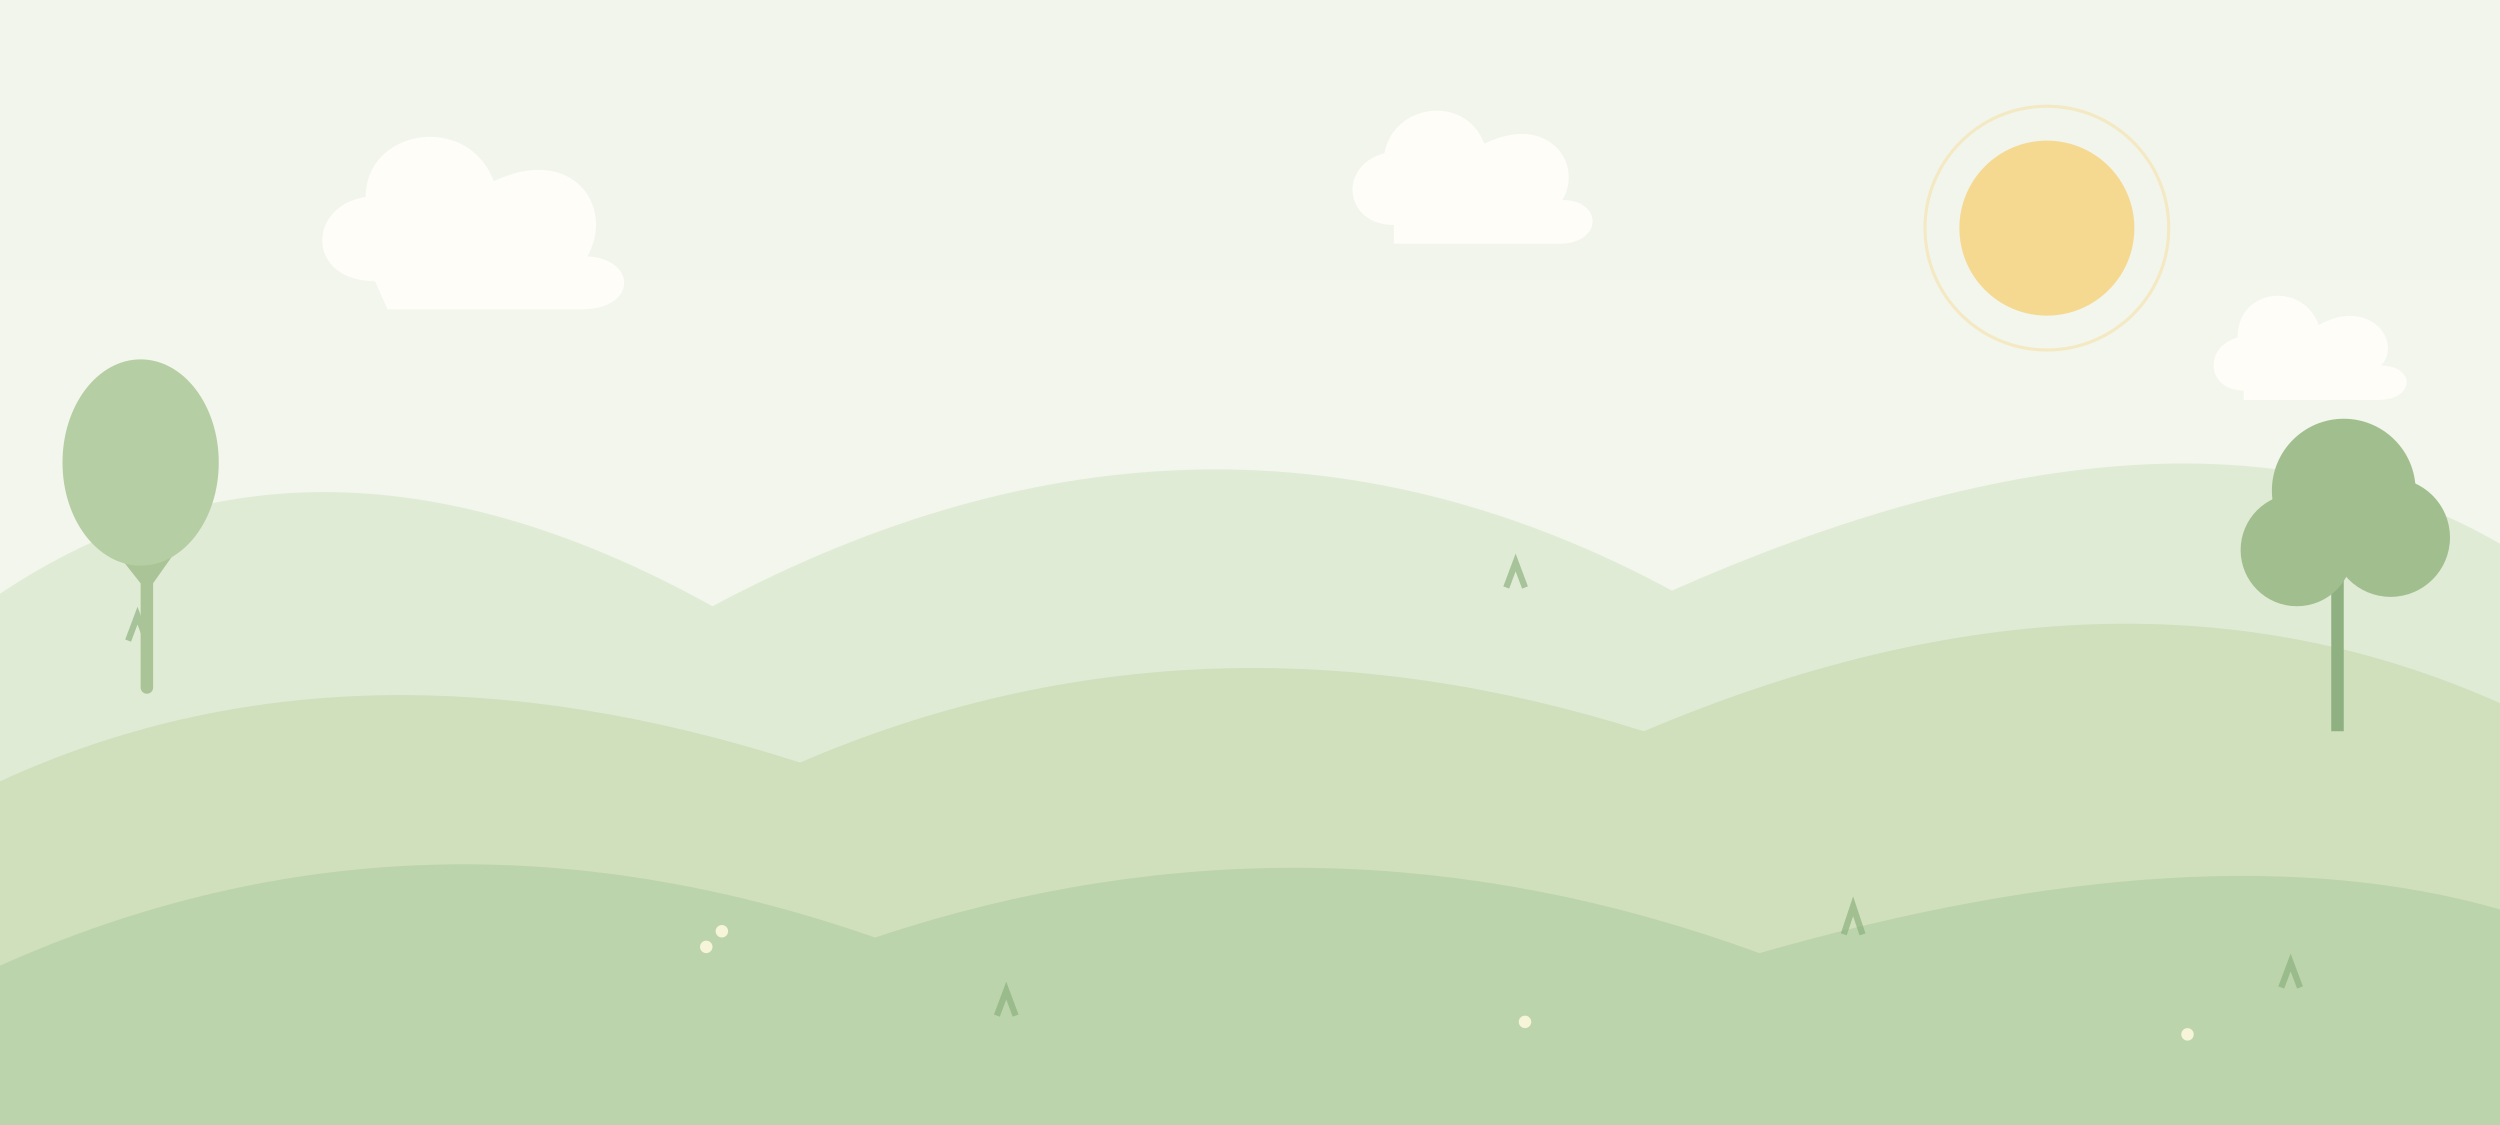
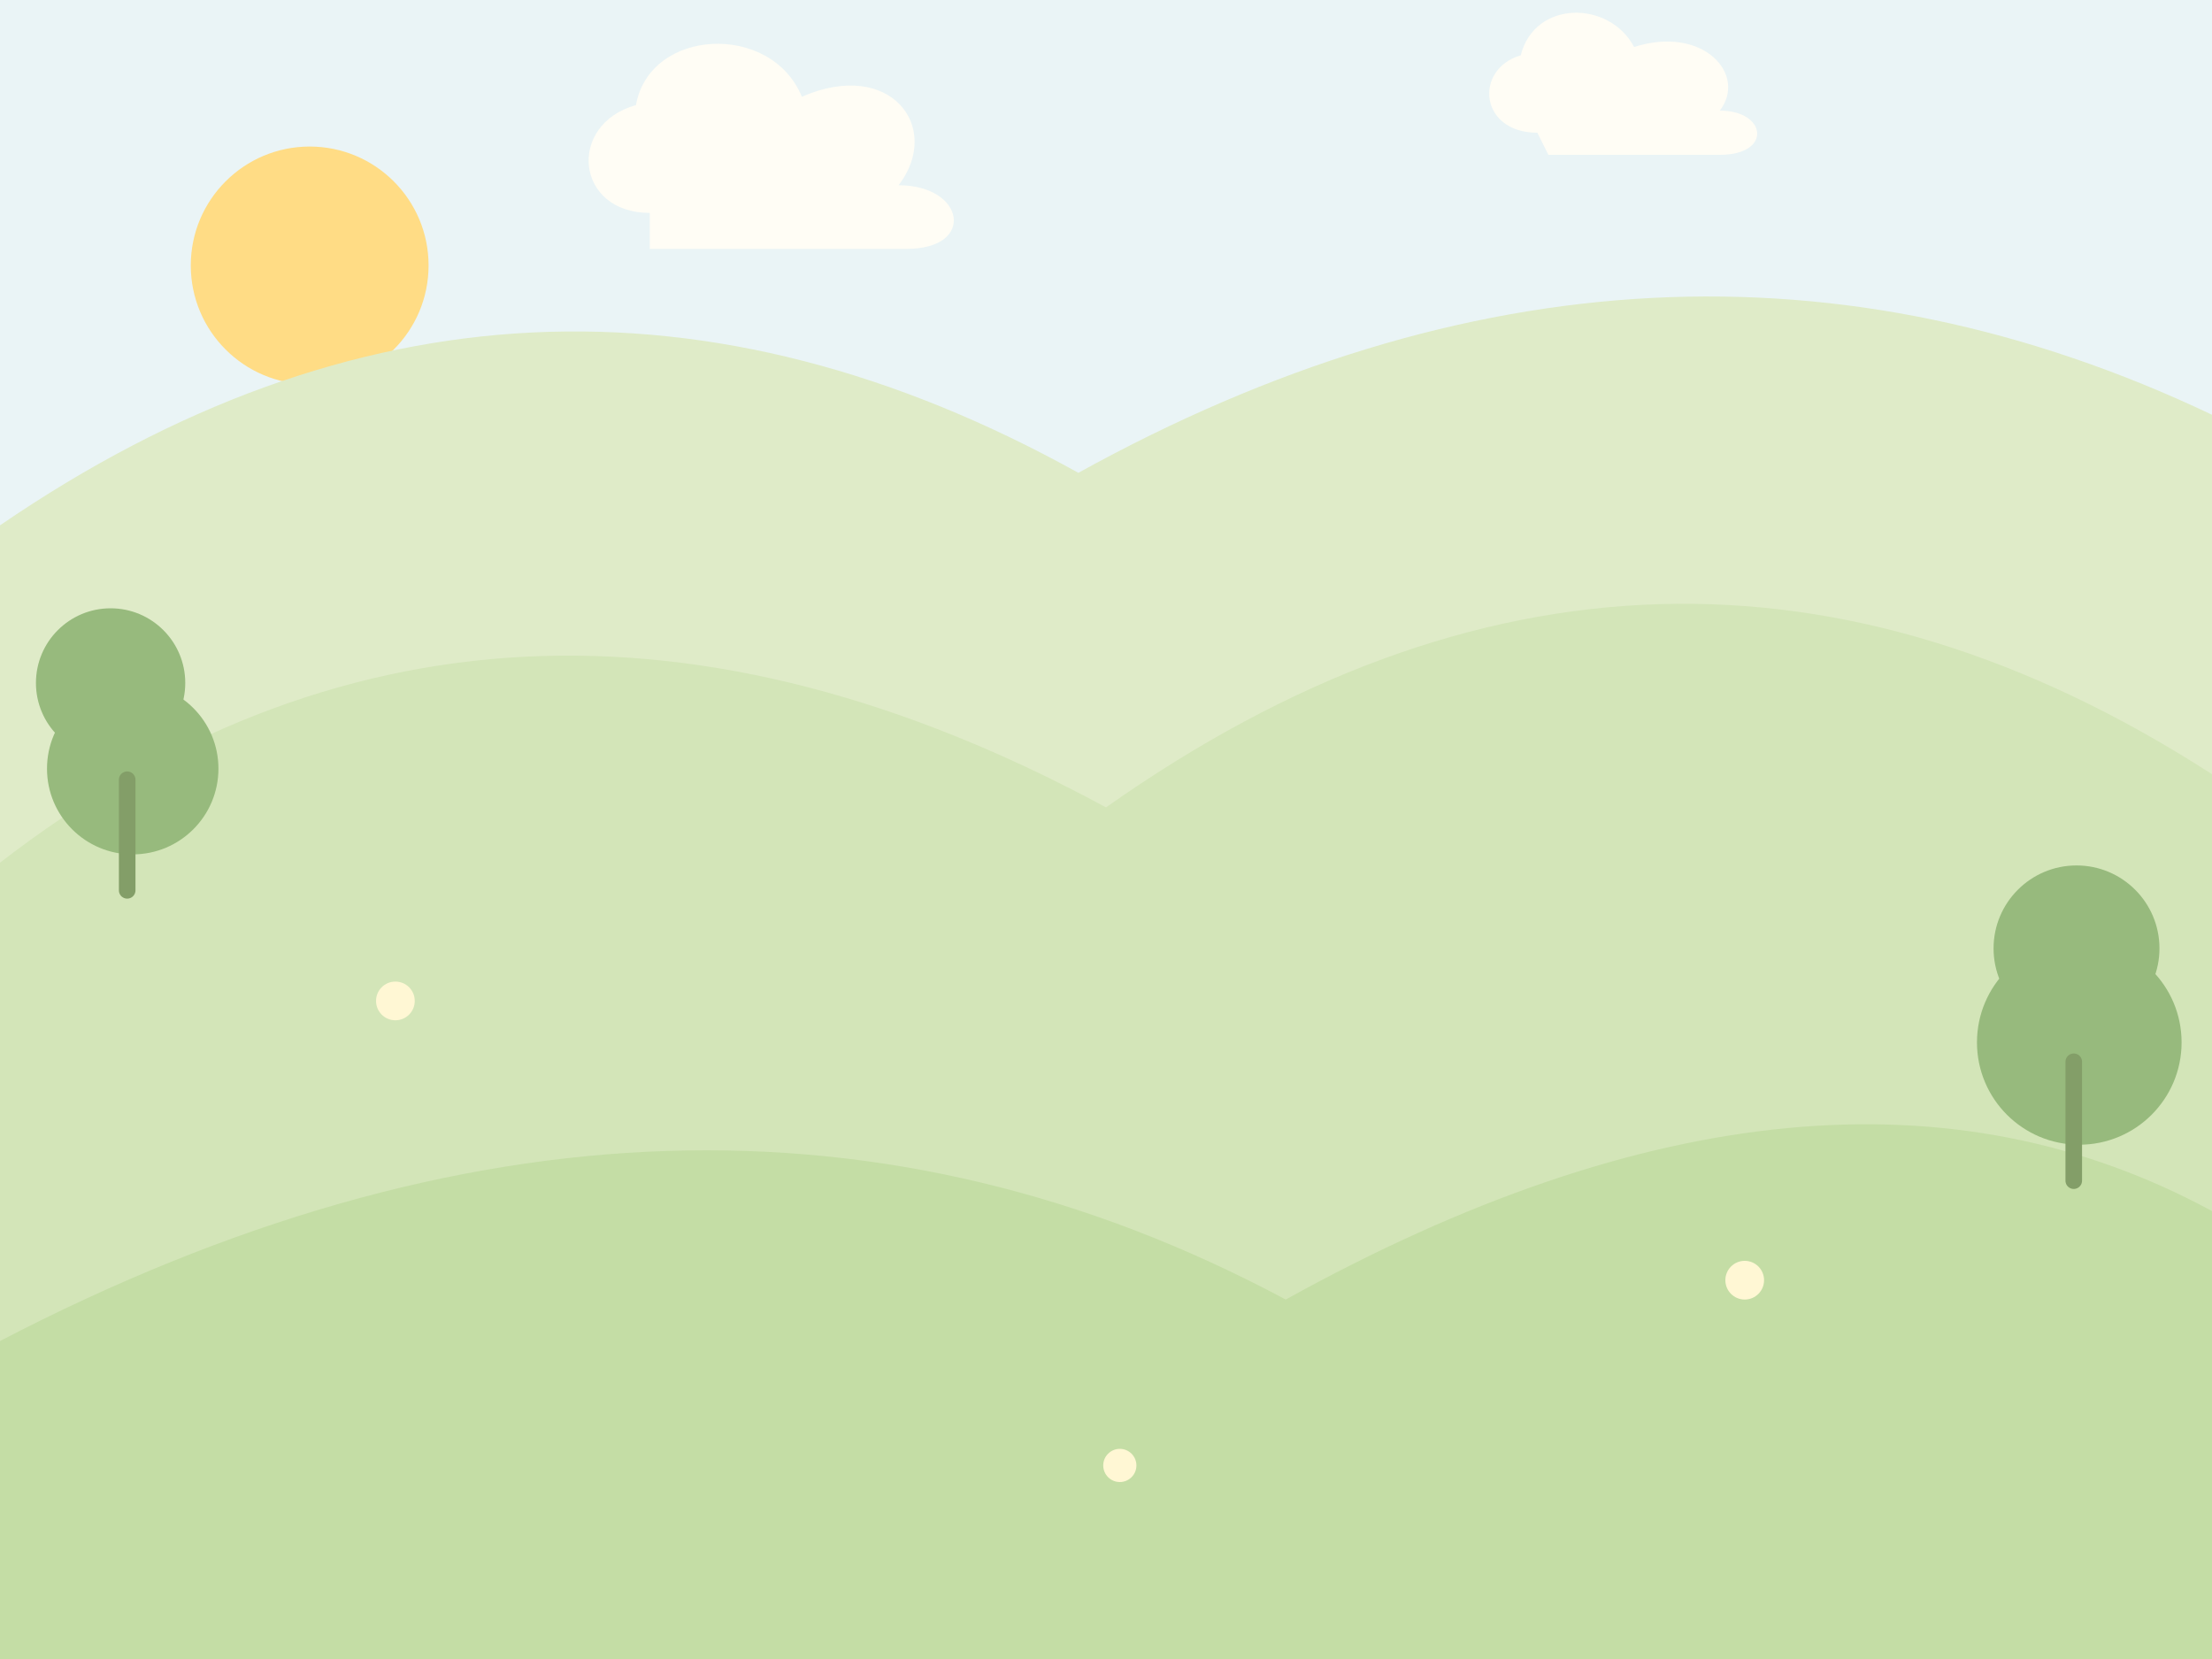
- <svg xmlns="http://www.w3.org/2000/svg" viewBox="0 0 800 360">
-   <defs>
-     <linearGradient id="sky" x2="0" y2="1">
-       <stop stop-color="#f1f5ec" />
-       <stop offset="1" stop-color="#f5f7ec" />
-     </linearGradient>
-   </defs>
-   <rect width="800" height="360" fill="url(#sky)" />
-   <circle cx="655" cy="73" r="28" fill="#f6d991" />
-   <circle cx="655" cy="73" r="39" fill="none" stroke="#f6d991" stroke-width="1" opacity=".45" />
-   <g fill="#fffefa" opacity=".9">
-     <path d="M120 90c-22 0-22-24-3-27 0-22 33-27 41-5 25-12 39 8 30 24 16 1 16 17-2 17h-62Z" />
-     <path d="M446 72c-16 0-18-19-3-23 3-16 26-19 32-3 20-10 32 6 25 18 13 0 13 14-1 14h-53Z" />
-     <path d="M718 125c-12 0-13-14-2-17 0-16 21-18 26-4 16-9 27 5 20 13 11 0 11 11-1 11h-43Z" />
+ <svg xmlns="http://www.w3.org/2000/svg" viewBox="0 0 800 600" preserveAspectRatio="none">
+   <rect width="800" height="600" fill="#eaf4f6" />
+   <circle cx="112" cy="96" r="43" fill="#ffdc85" />
+   <g fill="#fffdf5">
+     <path d="M235 77c-27 0-30-32-5-39 5-28 49-30 60-3 32-14 51 11 35 32 24 0 28 23 3 23h-93Z" />
+     <path d="M556 48c-21 0-23-23-6-28 5-20 32-20 41-3 25-8 41 10 31 23 17 0 19 16 0 16h-62Z" />
  </g>
-   <path d="M0 190Q100 123 228 194Q387 109 535 189Q700 116 800 174V360H0Z" fill="#e0ebd5" />
-   <path d="M0 250Q113 198 256 244Q384 189 526 234Q677 170 800 225V360H0Z" fill="#d0e0bd" />
-   <path d="M0 309Q134 249 280 300Q421 253 563 305Q706 264 800 291V360H0Z" fill="#bcd4ab" />
-   <g fill="#87ad79" opacity=".65">
-     <path d="m41 205 3-8 3 8m435-17 3-8 3 8m102 111 3-9 3 9m-277 26 3-8 3 8m405-9 3-8 3 8" stroke="#87ad79" stroke-width="2" fill="none" />
+   <path d="M0 190Q190 60 390 171Q600 55 800 150V600H0Z" fill="#dfebc8" />
+   <path d="M0 312Q180 173 400 292Q600 151 800 280V600H0Z" fill="#d3e5b8" />
+   <path d="M0 485Q250 355 465 470Q660 362 800 438V600H0Z" fill="#c4dda5" />
+   <g fill="#97ba7d">
+     <circle cx="48" cy="278" r="31" />
+     <circle cx="40" cy="247" r="27" />
+     <circle cx="752" cy="377" r="37" />
+     <circle cx="751" cy="343" r="30" />
  </g>
-   <g>
-     <path d="M47 158v62m-11-48 11 14 12-17" stroke="#aac497" stroke-width="4" stroke-linecap="round" />
-     <ellipse cx="45" cy="148" rx="25" ry="33" fill="#b6cea4" />
-     <path d="M748 176v58" stroke="#8fb080" stroke-width="4" />
-     <circle cx="750" cy="157" r="23" fill="#a1bf8e" />
-     <circle cx="765" cy="172" r="19" fill="#a1bf8e" />
-     <circle cx="735" cy="176" r="18" fill="#a1bf8e" />
+   <g stroke="#839e68" stroke-width="6" stroke-linecap="round">
+     <path d="M46 282v40M750 384v43" />
  </g>
-   <g fill="#f6f4d9">
-     <circle cx="226" cy="303" r="2" />
-     <circle cx="231" cy="298" r="2" />
-     <circle cx="488" cy="327" r="2" />
-     <circle cx="700" cy="331" r="2" />
+   <g fill="#fff7d4">
+     <circle cx="143" cy="362" r="7" />
+     <circle cx="631" cy="463" r="7" />
+     <circle cx="405" cy="530" r="6" />
  </g>
</svg>
